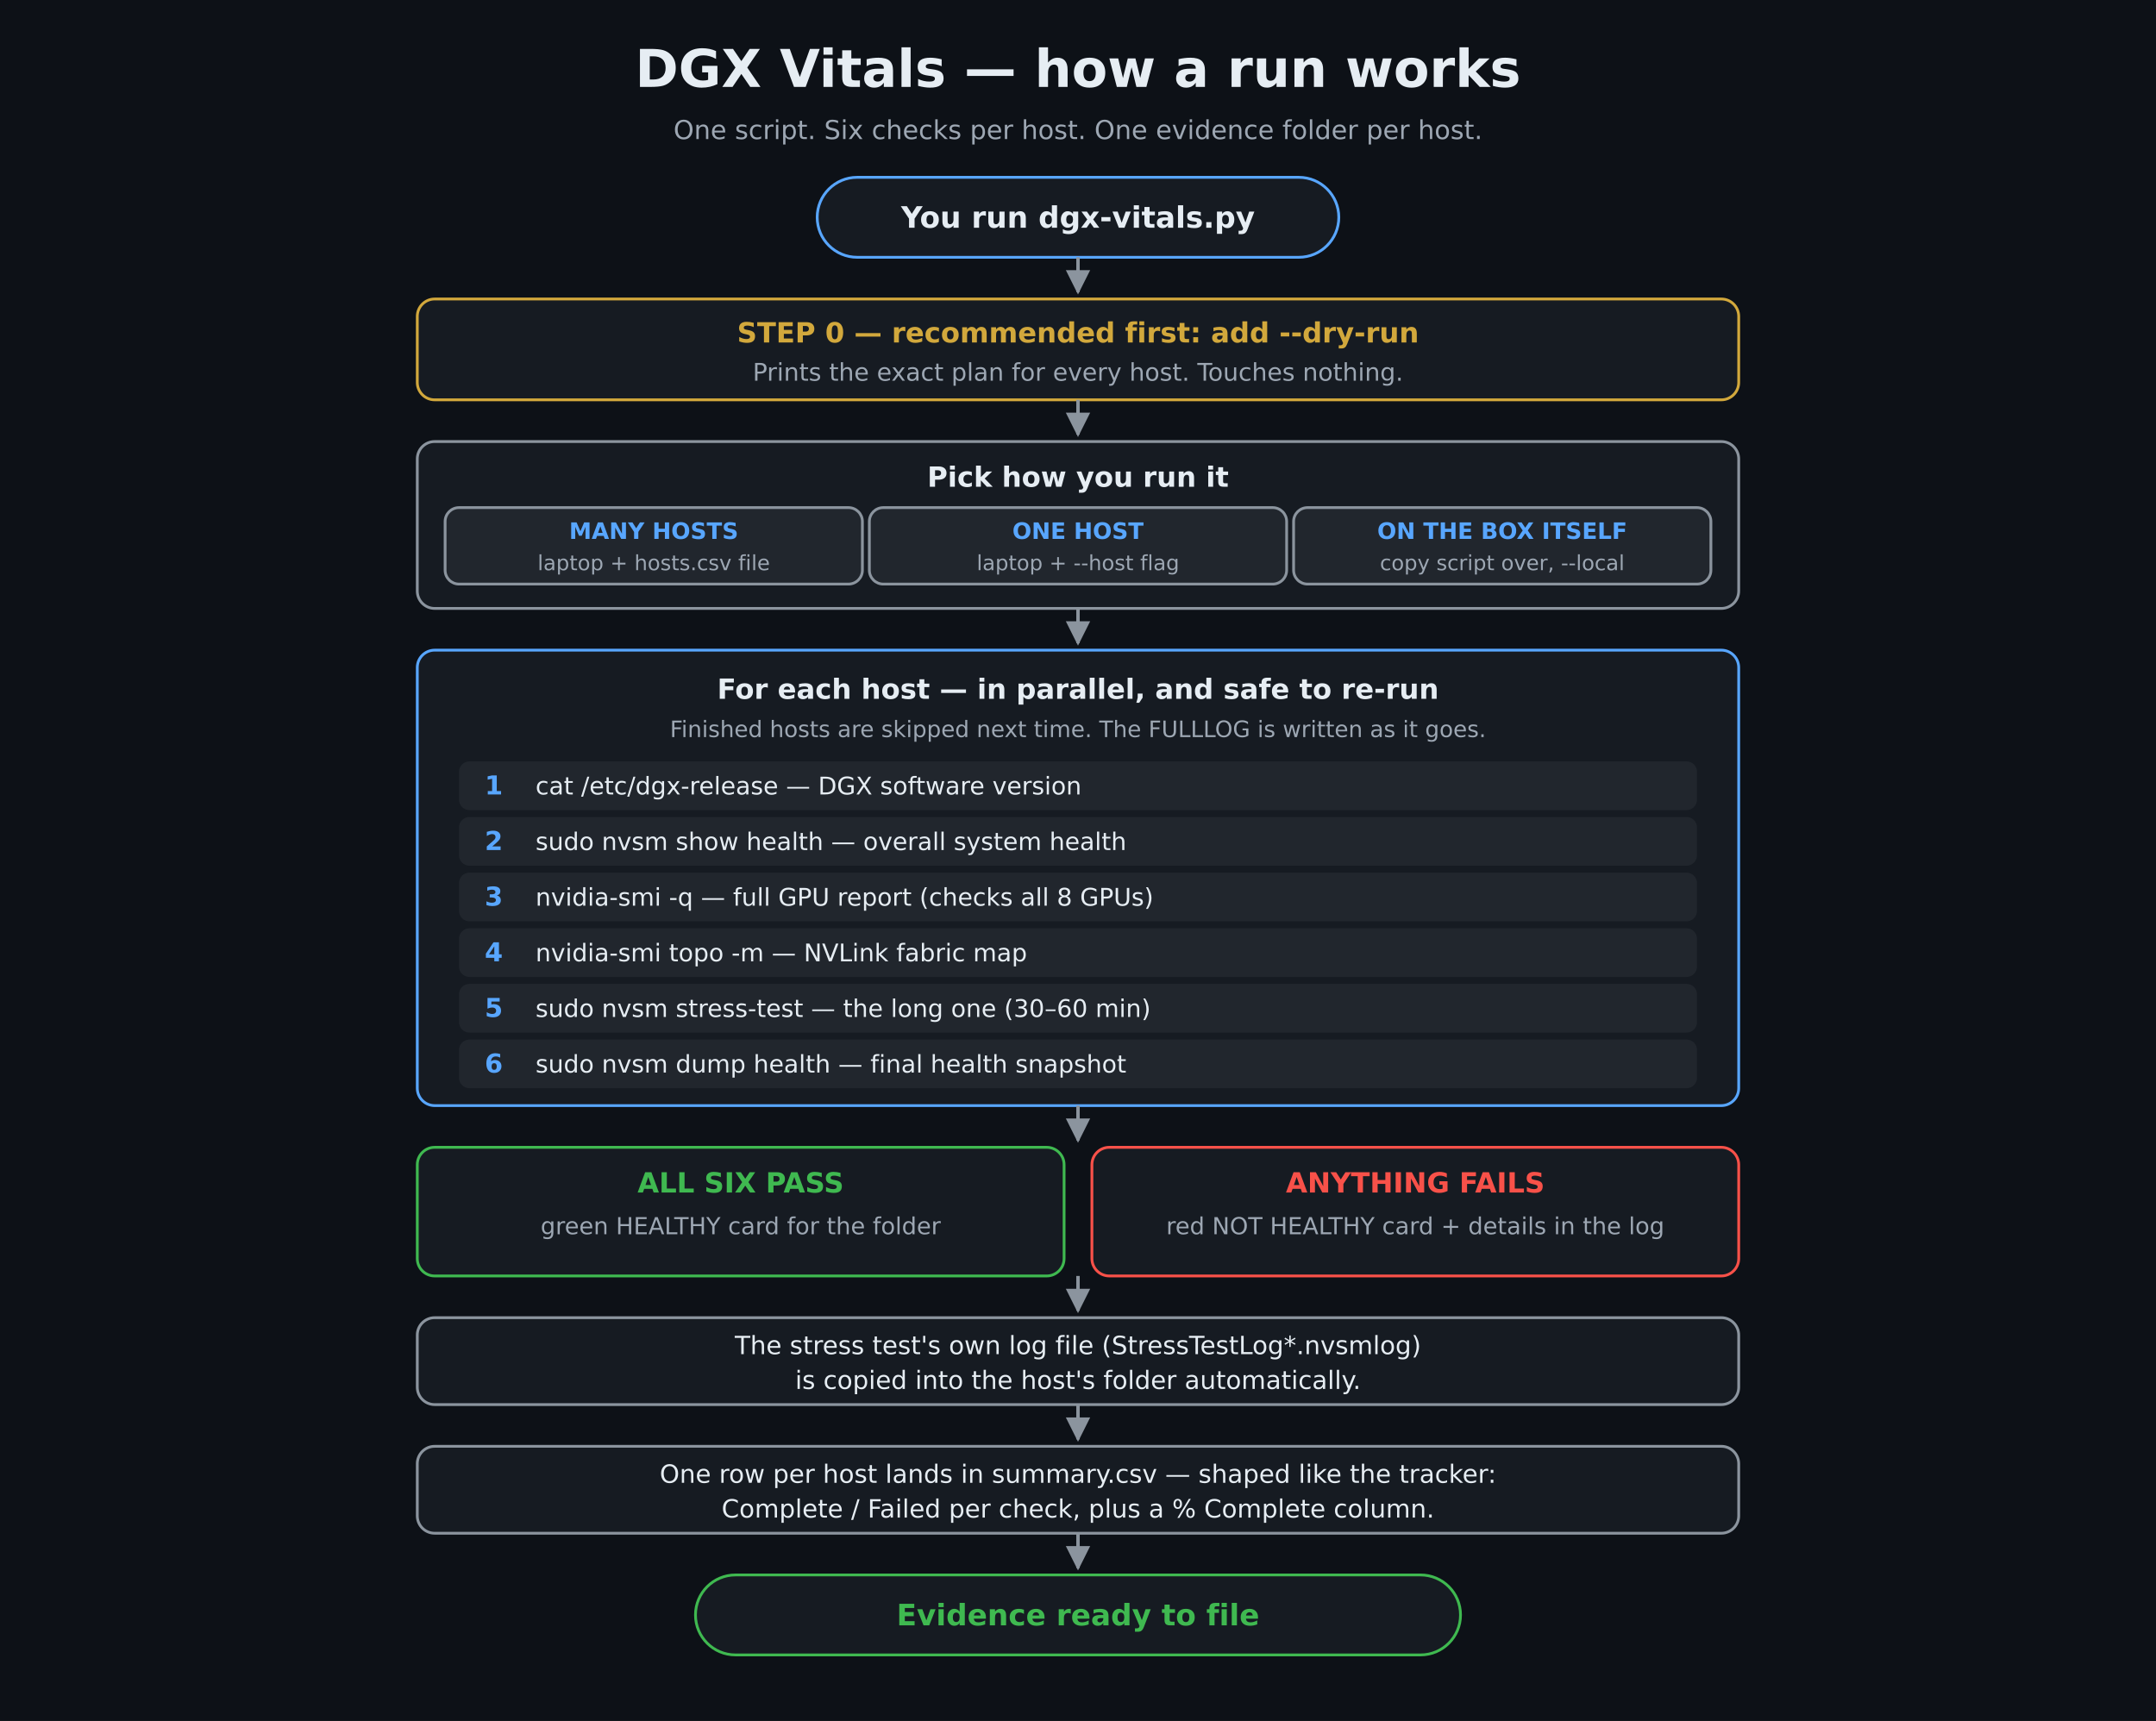
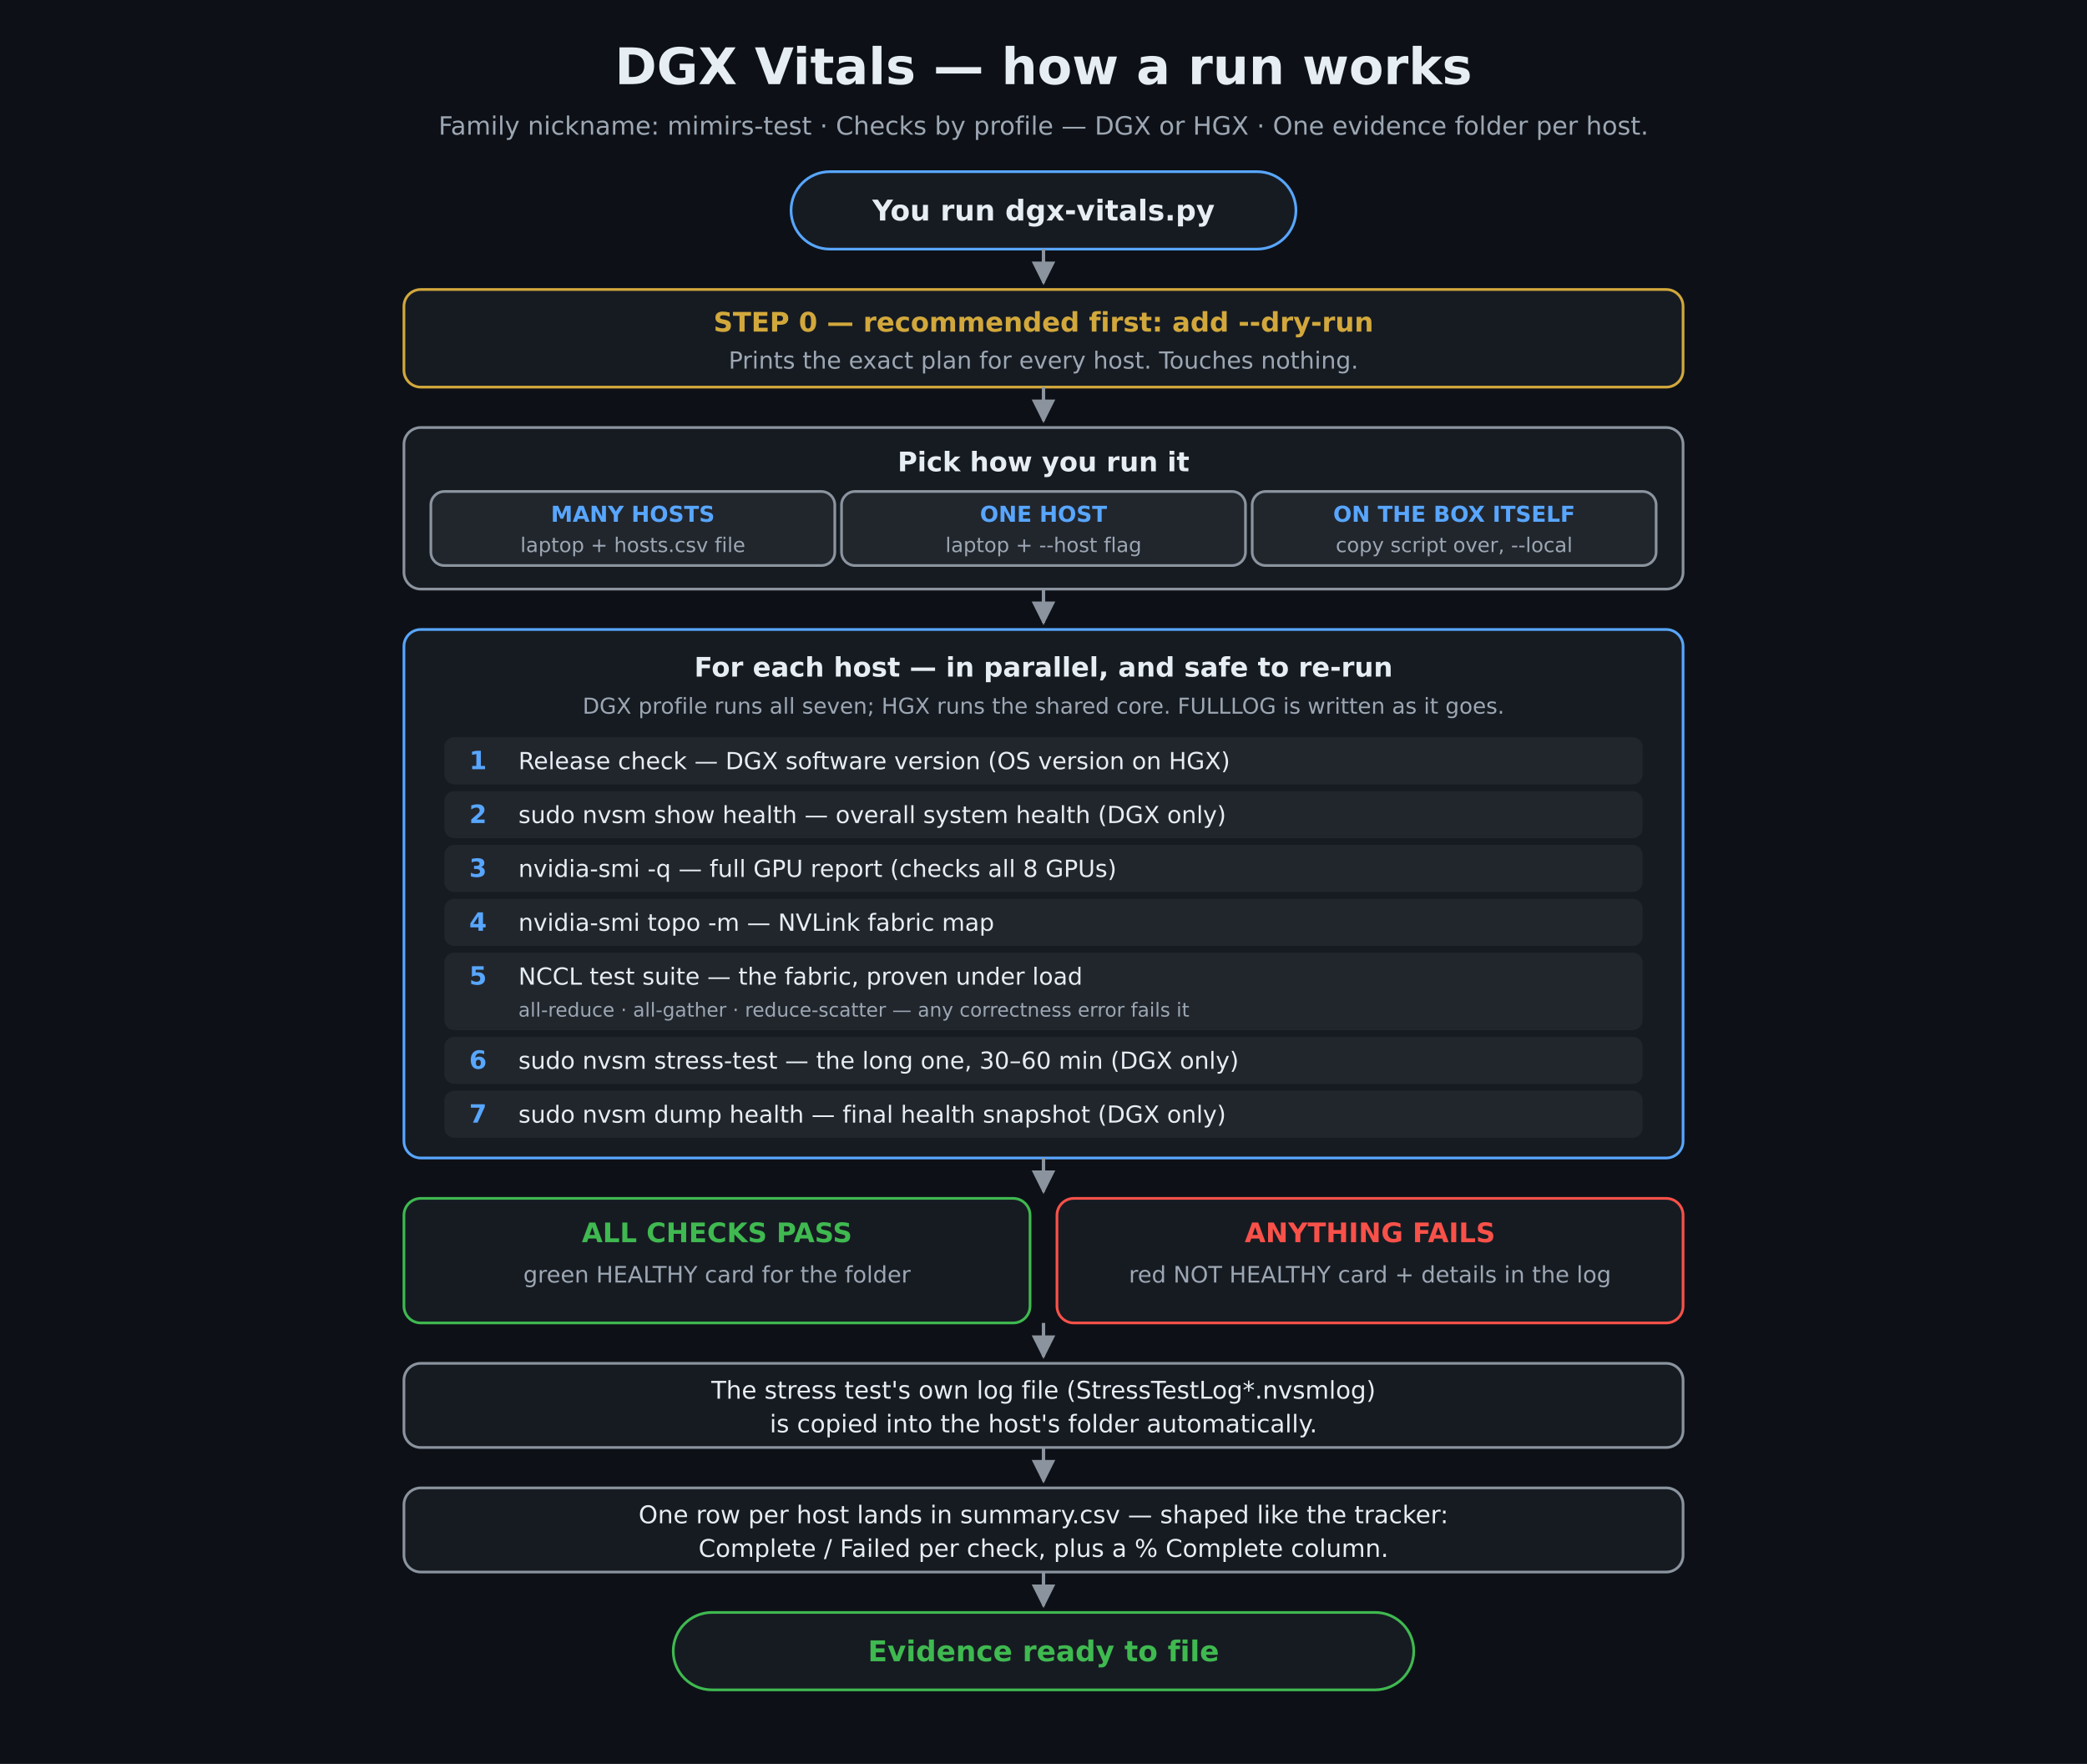
- <svg xmlns="http://www.w3.org/2000/svg" viewBox="0 0 1240 990" font-family="DejaVu Sans, sans-serif">
-   <rect width="1240" height="990" fill="#0d1117" />
+ <svg xmlns="http://www.w3.org/2000/svg" viewBox="0 0 1240 1048" font-family="DejaVu Sans, sans-serif">
+   <rect width="1240" height="1048" fill="#0d1117" />
  <defs>
    <marker id="ar" viewBox="0 0 10 10" refX="9" refY="5" markerWidth="7" markerHeight="7" orient="auto-start-reverse">
      <path d="M0,0 L10,5 L0,10 z" fill="#8b949e" />
    </marker>
  </defs>
  <text x="620" y="50" font-size="30" fill="#e6edf3" text-anchor="middle" font-weight="bold">DGX Vitals — how a run works</text>
-   <text x="620" y="80" font-size="15" fill="#9da7b3" text-anchor="middle" font-weight="normal">One script. Six checks per host. One evidence folder per host.</text>
+   <text x="620" y="80" font-size="15" fill="#9da7b3" text-anchor="middle" font-weight="normal">Family nickname: mimirs-test · Checks by profile — DGX or HGX · One evidence folder per host.</text>
  <rect x="470" y="102" width="300" height="46" rx="23" fill="#161b22" stroke="#58a6ff" stroke-width="1.6" />
  <text x="620" y="131" font-size="17" fill="#e6edf3" text-anchor="middle" font-weight="bold">You run dgx-vitals.py</text>
  <line x1="620" y1="148" x2="620" y2="168" stroke="#8b949e" stroke-width="2" marker-end="url(#ar)" />
  <rect x="240" y="172" width="760" height="58" rx="10" fill="#161b22" stroke="#d2a83c" stroke-width="1.6" />
  <text x="620" y="197" font-size="16" fill="#d2a83c" text-anchor="middle" font-weight="bold">STEP 0 — recommended first: add  --dry-run</text>
  <text x="620" y="219" font-size="14" fill="#9da7b3" text-anchor="middle" font-weight="normal">Prints the exact plan for every host. Touches nothing.</text>
  <line x1="620" y1="230" x2="620" y2="250" stroke="#8b949e" stroke-width="2" marker-end="url(#ar)" />
  <rect x="240" y="254" width="760" height="96" rx="10" fill="#161b22" stroke="#8b949e" stroke-width="1.6" />
  <text x="620" y="280" font-size="16" fill="#e6edf3" text-anchor="middle" font-weight="bold">Pick how you run it</text>
  <rect x="256" y="292" width="240" height="44" rx="8" fill="#21262d" stroke="#8b949e" stroke-width="1.6" />
  <text x="376" y="310" font-size="13" fill="#58a6ff" text-anchor="middle" font-weight="bold">MANY HOSTS</text>
  <text x="376" y="328" font-size="12" fill="#9da7b3" text-anchor="middle" font-weight="normal">laptop + hosts.csv file</text>
  <rect x="500" y="292" width="240" height="44" rx="8" fill="#21262d" stroke="#8b949e" stroke-width="1.6" />
  <text x="620" y="310" font-size="13" fill="#58a6ff" text-anchor="middle" font-weight="bold">ONE HOST</text>
  <text x="620" y="328" font-size="12" fill="#9da7b3" text-anchor="middle" font-weight="normal">laptop + --host flag</text>
  <rect x="744" y="292" width="240" height="44" rx="8" fill="#21262d" stroke="#8b949e" stroke-width="1.6" />
  <text x="864" y="310" font-size="13" fill="#58a6ff" text-anchor="middle" font-weight="bold">ON THE BOX ITSELF</text>
  <text x="864" y="328" font-size="12" fill="#9da7b3" text-anchor="middle" font-weight="normal">copy script over, --local</text>
  <line x1="620" y1="350" x2="620" y2="370" stroke="#8b949e" stroke-width="2" marker-end="url(#ar)" />
-   <rect x="240" y="374" width="760" height="262" rx="10" fill="#161b22" stroke="#58a6ff" stroke-width="1.6" />
+   <rect x="240" y="374" width="760" height="314" rx="10" fill="#161b22" stroke="#58a6ff" stroke-width="1.6" />
  <text x="620" y="402" font-size="16" fill="#e6edf3" text-anchor="middle" font-weight="bold">For each host — in parallel, and safe to re-run</text>
-   <text x="620" y="424" font-size="13" fill="#9da7b3" text-anchor="middle" font-weight="normal">Finished hosts are skipped next time. The FULLLOG is written as it goes.</text>
+   <text x="620" y="424" font-size="13" fill="#9da7b3" text-anchor="middle" font-weight="normal">DGX profile runs all seven; HGX runs the shared core. FULLLOG is written as it goes.</text>
  <rect x="264" y="438" width="712" height="28" rx="6" fill="#21262d" stroke="none" stroke-width="1.6" />
  <text x="284" y="457" font-size="15" fill="#58a6ff" text-anchor="middle" font-weight="bold">1</text>
-   <text x="308" y="457" font-size="14" fill="#e6edf3" text-anchor="start" font-weight="normal">cat /etc/dgx-release — DGX software version</text>
+   <text x="308" y="457" font-size="14" fill="#e6edf3" text-anchor="start" font-weight="normal">Release check — DGX software version (OS version on HGX)</text>
  <rect x="264" y="470" width="712" height="28" rx="6" fill="#21262d" stroke="none" stroke-width="1.6" />
  <text x="284" y="489" font-size="15" fill="#58a6ff" text-anchor="middle" font-weight="bold">2</text>
-   <text x="308" y="489" font-size="14" fill="#e6edf3" text-anchor="start" font-weight="normal">sudo nvsm show health — overall system health</text>
+   <text x="308" y="489" font-size="14" fill="#e6edf3" text-anchor="start" font-weight="normal">sudo nvsm show health — overall system health (DGX only)</text>
  <rect x="264" y="502" width="712" height="28" rx="6" fill="#21262d" stroke="none" stroke-width="1.6" />
  <text x="284" y="521" font-size="15" fill="#58a6ff" text-anchor="middle" font-weight="bold">3</text>
  <text x="308" y="521" font-size="14" fill="#e6edf3" text-anchor="start" font-weight="normal">nvidia-smi -q — full GPU report (checks all 8 GPUs)</text>
  <rect x="264" y="534" width="712" height="28" rx="6" fill="#21262d" stroke="none" stroke-width="1.6" />
  <text x="284" y="553" font-size="15" fill="#58a6ff" text-anchor="middle" font-weight="bold">4</text>
  <text x="308" y="553" font-size="14" fill="#e6edf3" text-anchor="start" font-weight="normal">nvidia-smi topo -m — NVLink fabric map</text>
-   <rect x="264" y="566" width="712" height="28" rx="6" fill="#21262d" stroke="none" stroke-width="1.6" />
+   <rect x="264" y="566" width="712" height="46" rx="6" fill="#21262d" stroke="none" stroke-width="1.6" />
  <text x="284" y="585" font-size="15" fill="#58a6ff" text-anchor="middle" font-weight="bold">5</text>
-   <text x="308" y="585" font-size="14" fill="#e6edf3" text-anchor="start" font-weight="normal">sudo nvsm stress-test — the long one (30–60 min)</text>
-   <rect x="264" y="598" width="712" height="28" rx="6" fill="#21262d" stroke="none" stroke-width="1.6" />
-   <text x="284" y="617" font-size="15" fill="#58a6ff" text-anchor="middle" font-weight="bold">6</text>
-   <text x="308" y="617" font-size="14" fill="#e6edf3" text-anchor="start" font-weight="normal">sudo nvsm dump health — final health snapshot</text>
-   <line x1="620" y1="636" x2="620" y2="656" stroke="#8b949e" stroke-width="2" marker-end="url(#ar)" />
-   <rect x="240" y="660" width="372" height="74" rx="10" fill="#161b22" stroke="#3fb950" stroke-width="1.6" />
-   <text x="426" y="686" font-size="16" fill="#3fb950" text-anchor="middle" font-weight="bold">ALL SIX PASS</text>
-   <text x="426" y="710" font-size="13.5" fill="#9da7b3" text-anchor="middle" font-weight="normal">green HEALTHY card for the folder</text>
-   <rect x="628" y="660" width="372" height="74" rx="10" fill="#161b22" stroke="#f85149" stroke-width="1.6" />
-   <text x="814" y="686" font-size="16" fill="#f85149" text-anchor="middle" font-weight="bold">ANYTHING FAILS</text>
-   <text x="814" y="710" font-size="13.5" fill="#9da7b3" text-anchor="middle" font-weight="normal">red NOT HEALTHY card + details in the log</text>
-   <line x1="620" y1="734" x2="620" y2="754" stroke="#8b949e" stroke-width="2" marker-end="url(#ar)" />
-   <rect x="240" y="758" width="760" height="50" rx="10" fill="#161b22" stroke="#8b949e" stroke-width="1.6" />
-   <text x="620" y="779" font-size="14.5" fill="#e6edf3" text-anchor="middle" font-weight="normal">The stress test's own log file (StressTestLog*.nvsmlog)</text>
-   <text x="620" y="799" font-size="14.5" fill="#e6edf3" text-anchor="middle" font-weight="normal">is copied into the host's folder automatically.</text>
-   <line x1="620" y1="808" x2="620" y2="828" stroke="#8b949e" stroke-width="2" marker-end="url(#ar)" />
-   <rect x="240" y="832" width="760" height="50" rx="10" fill="#161b22" stroke="#8b949e" stroke-width="1.6" />
-   <text x="620" y="853" font-size="14.5" fill="#e6edf3" text-anchor="middle" font-weight="normal">One row per host lands in summary.csv — shaped like the tracker:</text>
-   <text x="620" y="873" font-size="14.5" fill="#e6edf3" text-anchor="middle" font-weight="normal">Complete / Failed per check, plus a % Complete column.</text>
-   <line x1="620" y1="882" x2="620" y2="902" stroke="#8b949e" stroke-width="2" marker-end="url(#ar)" />
-   <rect x="400" y="906" width="440" height="46" rx="23" fill="#161b22" stroke="#3fb950" stroke-width="1.6" />
-   <text x="620" y="935" font-size="17" fill="#3fb950" text-anchor="middle" font-weight="bold">Evidence ready to file</text>
+   <text x="308" y="585" font-size="14" fill="#e6edf3" text-anchor="start" font-weight="normal">NCCL test suite — the fabric, proven under load</text>
+   <text x="308" y="604" font-size="11.5" fill="#9da7b3" text-anchor="start" font-weight="normal">all-reduce · all-gather · reduce-scatter — any correctness error fails it</text>
+   <rect x="264" y="616" width="712" height="28" rx="6" fill="#21262d" stroke="none" stroke-width="1.6" />
+   <text x="284" y="635" font-size="15" fill="#58a6ff" text-anchor="middle" font-weight="bold">6</text>
+   <text x="308" y="635" font-size="14" fill="#e6edf3" text-anchor="start" font-weight="normal">sudo nvsm stress-test — the long one, 30–60 min (DGX only)</text>
+   <rect x="264" y="648" width="712" height="28" rx="6" fill="#21262d" stroke="none" stroke-width="1.6" />
+   <text x="284" y="667" font-size="15" fill="#58a6ff" text-anchor="middle" font-weight="bold">7</text>
+   <text x="308" y="667" font-size="14" fill="#e6edf3" text-anchor="start" font-weight="normal">sudo nvsm dump health — final health snapshot (DGX only)</text>
+   <line x1="620" y1="688" x2="620" y2="708" stroke="#8b949e" stroke-width="2" marker-end="url(#ar)" />
+   <rect x="240" y="712" width="372" height="74" rx="10" fill="#161b22" stroke="#3fb950" stroke-width="1.6" />
+   <text x="426" y="738" font-size="16" fill="#3fb950" text-anchor="middle" font-weight="bold">ALL CHECKS PASS</text>
+   <text x="426" y="762" font-size="13.5" fill="#9da7b3" text-anchor="middle" font-weight="normal">green HEALTHY card for the folder</text>
+   <rect x="628" y="712" width="372" height="74" rx="10" fill="#161b22" stroke="#f85149" stroke-width="1.6" />
+   <text x="814" y="738" font-size="16" fill="#f85149" text-anchor="middle" font-weight="bold">ANYTHING FAILS</text>
+   <text x="814" y="762" font-size="13.5" fill="#9da7b3" text-anchor="middle" font-weight="normal">red NOT HEALTHY card + details in the log</text>
+   <line x1="620" y1="786" x2="620" y2="806" stroke="#8b949e" stroke-width="2" marker-end="url(#ar)" />
+   <rect x="240" y="810" width="760" height="50" rx="10" fill="#161b22" stroke="#8b949e" stroke-width="1.6" />
+   <text x="620" y="831" font-size="14.5" fill="#e6edf3" text-anchor="middle" font-weight="normal">The stress test's own log file (StressTestLog*.nvsmlog)</text>
+   <text x="620" y="851" font-size="14.5" fill="#e6edf3" text-anchor="middle" font-weight="normal">is copied into the host's folder automatically.</text>
+   <line x1="620" y1="860" x2="620" y2="880" stroke="#8b949e" stroke-width="2" marker-end="url(#ar)" />
+   <rect x="240" y="884" width="760" height="50" rx="10" fill="#161b22" stroke="#8b949e" stroke-width="1.6" />
+   <text x="620" y="905" font-size="14.5" fill="#e6edf3" text-anchor="middle" font-weight="normal">One row per host lands in summary.csv — shaped like the tracker:</text>
+   <text x="620" y="925" font-size="14.5" fill="#e6edf3" text-anchor="middle" font-weight="normal">Complete / Failed per check, plus a % Complete column.</text>
+   <line x1="620" y1="934" x2="620" y2="954" stroke="#8b949e" stroke-width="2" marker-end="url(#ar)" />
+   <rect x="400" y="958" width="440" height="46" rx="23" fill="#161b22" stroke="#3fb950" stroke-width="1.6" />
+   <text x="620" y="987" font-size="17" fill="#3fb950" text-anchor="middle" font-weight="bold">Evidence ready to file</text>
</svg>
